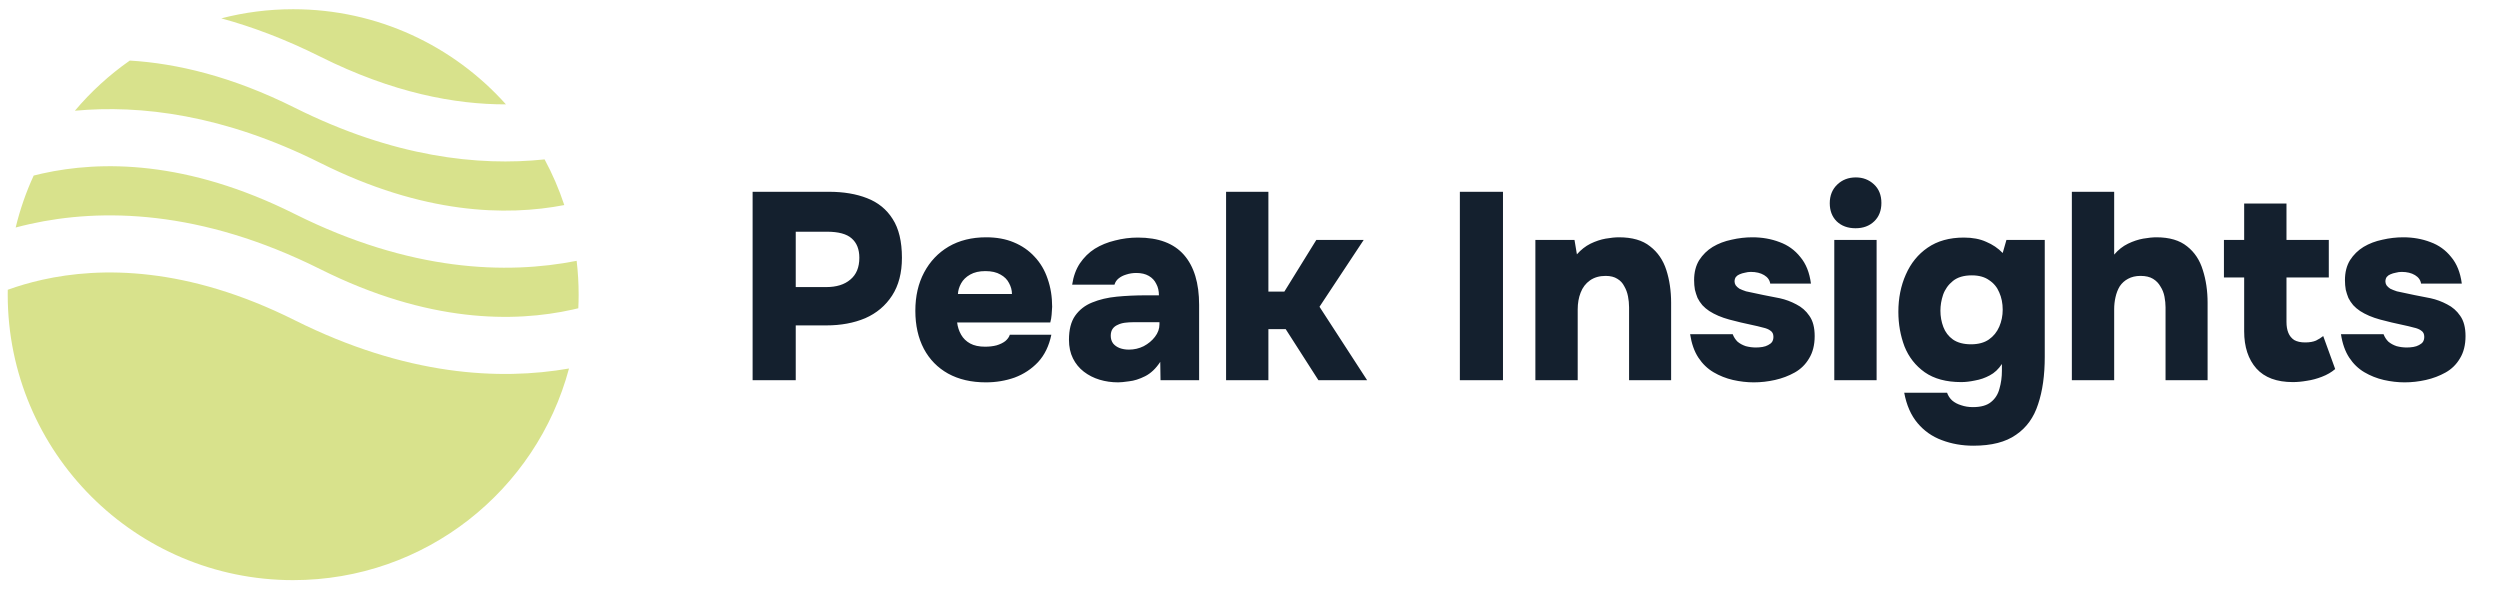
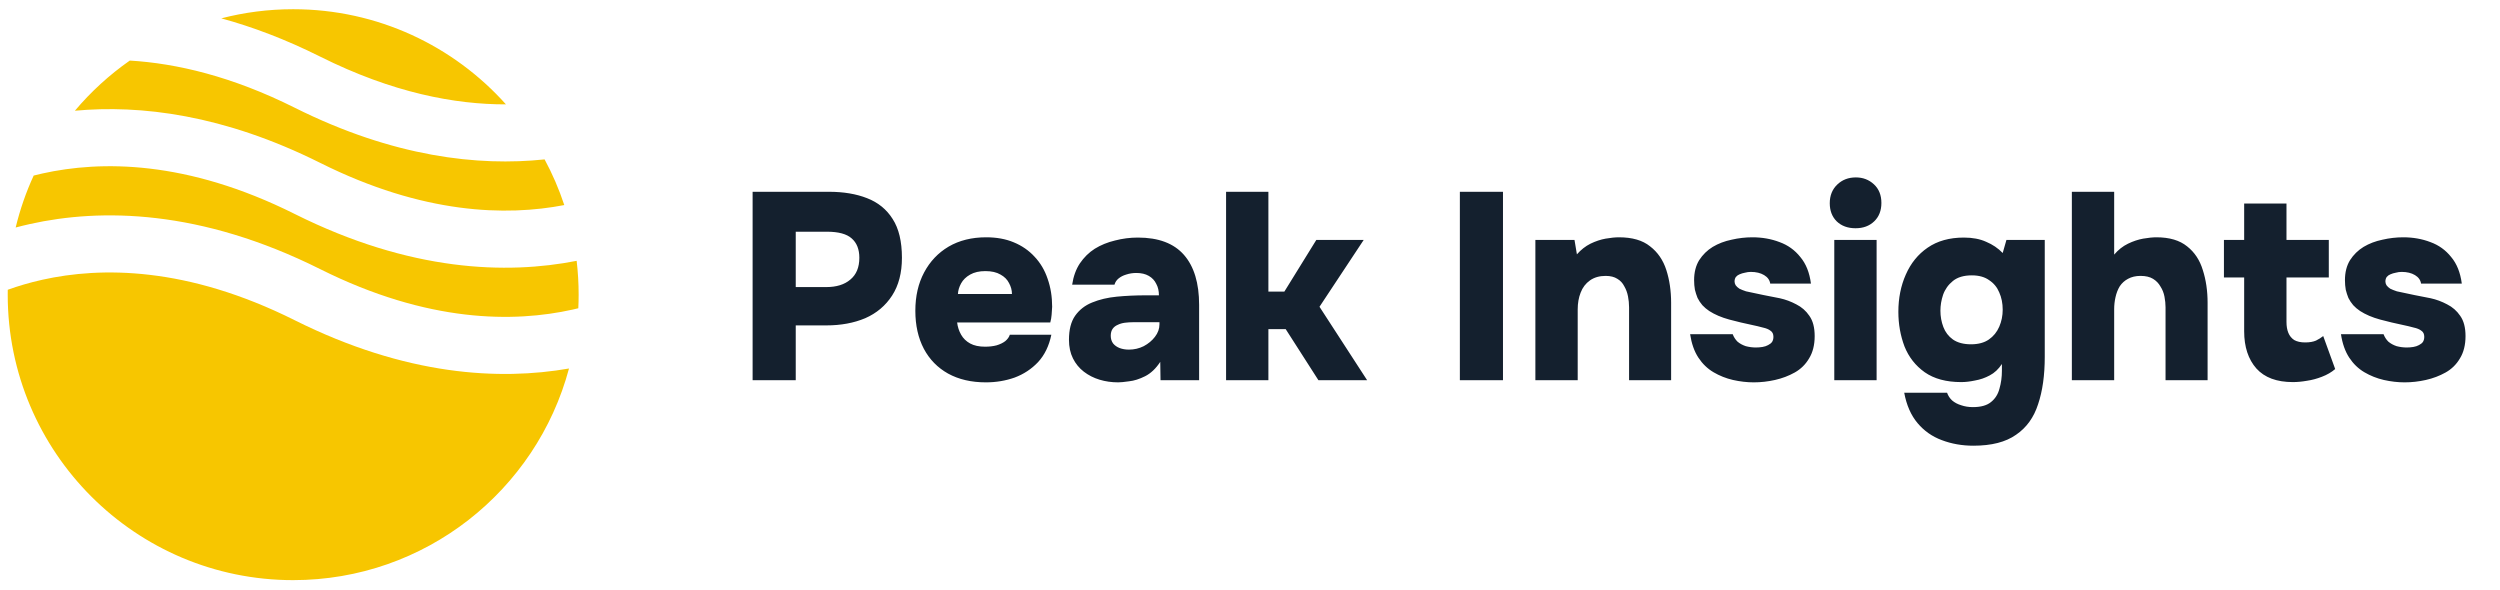
<svg xmlns="http://www.w3.org/2000/svg" width="263" height="62" viewBox="0 0 263 62" fill="none">
  <path d="M79.175 40V20.176H87.212C88.742 20.176 90.077 20.4 91.216 20.848C92.373 21.296 93.269 22.024 93.903 23.032C94.557 24.04 94.883 25.403 94.883 27.12C94.883 28.707 94.538 30.032 93.847 31.096C93.157 32.16 92.214 32.953 91.019 33.476C89.825 33.98 88.462 34.232 86.931 34.232H83.712V40H79.175ZM83.712 30.2H86.931C87.996 30.2 88.835 29.939 89.451 29.416C90.086 28.893 90.403 28.128 90.403 27.12C90.403 26.224 90.133 25.543 89.591 25.076C89.069 24.609 88.201 24.376 86.987 24.376H83.712V30.2ZM103.714 40.224C102.183 40.224 100.858 39.916 99.738 39.3C98.636 38.684 97.787 37.816 97.19 36.696C96.592 35.557 96.294 34.223 96.294 32.692C96.294 31.161 96.602 29.817 97.218 28.66C97.834 27.503 98.692 26.597 99.794 25.944C100.914 25.291 102.23 24.964 103.742 24.964C104.843 24.964 105.814 25.141 106.654 25.496C107.512 25.851 108.24 26.355 108.838 27.008C109.454 27.661 109.911 28.436 110.21 29.332C110.527 30.228 110.686 31.208 110.686 32.272C110.667 32.552 110.648 32.832 110.63 33.112C110.611 33.373 110.564 33.644 110.49 33.924H100.69C100.746 34.391 100.886 34.82 101.11 35.212C101.334 35.604 101.651 35.912 102.062 36.136C102.472 36.36 102.995 36.472 103.63 36.472C104.078 36.472 104.479 36.425 104.834 36.332C105.207 36.22 105.515 36.071 105.758 35.884C106 35.679 106.159 35.455 106.234 35.212H110.602C110.359 36.388 109.892 37.349 109.202 38.096C108.511 38.824 107.69 39.365 106.738 39.72C105.786 40.056 104.778 40.224 103.714 40.224ZM100.774 30.928H106.458C106.458 30.536 106.355 30.153 106.15 29.78C105.963 29.407 105.664 29.108 105.254 28.884C104.843 28.641 104.311 28.52 103.658 28.52C103.023 28.52 102.491 28.641 102.062 28.884C101.632 29.127 101.315 29.435 101.11 29.808C100.904 30.181 100.792 30.555 100.774 30.928ZM117.635 40.224C116.945 40.224 116.291 40.131 115.675 39.944C115.059 39.757 114.509 39.477 114.023 39.104C113.538 38.731 113.155 38.264 112.875 37.704C112.595 37.144 112.455 36.491 112.455 35.744C112.455 34.68 112.67 33.84 113.099 33.224C113.547 32.589 114.145 32.123 114.891 31.824C115.657 31.507 116.525 31.301 117.495 31.208C118.466 31.115 119.474 31.068 120.519 31.068H121.919C121.919 30.601 121.826 30.2 121.639 29.864C121.471 29.509 121.21 29.229 120.855 29.024C120.501 28.819 120.062 28.716 119.539 28.716C119.166 28.716 118.811 28.772 118.475 28.884C118.158 28.977 117.887 29.117 117.663 29.304C117.458 29.472 117.318 29.687 117.243 29.948H112.791C112.922 29.071 113.193 28.324 113.603 27.708C114.033 27.073 114.555 26.56 115.171 26.168C115.806 25.776 116.515 25.487 117.299 25.3C118.083 25.095 118.886 24.992 119.707 24.992C121.873 24.992 123.487 25.599 124.551 26.812C125.615 28.025 126.147 29.78 126.147 32.076V40H122.087L122.059 38.068C121.593 38.777 121.061 39.281 120.463 39.58C119.866 39.879 119.306 40.056 118.783 40.112C118.261 40.187 117.878 40.224 117.635 40.224ZM118.755 36.78C119.315 36.78 119.838 36.659 120.323 36.416C120.809 36.155 121.201 35.828 121.499 35.436C121.817 35.025 121.975 34.587 121.975 34.12V33.896H119.231C118.933 33.896 118.634 33.915 118.335 33.952C118.055 33.989 117.803 34.064 117.579 34.176C117.355 34.269 117.178 34.409 117.047 34.596C116.917 34.783 116.851 35.025 116.851 35.324C116.851 35.641 116.935 35.912 117.103 36.136C117.271 36.341 117.495 36.5 117.775 36.612C118.074 36.724 118.401 36.78 118.755 36.78ZM128.983 40V20.176H133.435V30.676H135.115L138.475 25.244H143.459L138.811 32.272L143.823 40H138.699L135.255 34.624H133.435V40H128.983ZM153.578 40V20.176H158.114V40H153.578ZM161.522 40V25.244H165.638L165.89 26.756C166.319 26.271 166.795 25.897 167.318 25.636C167.859 25.375 168.391 25.197 168.914 25.104C169.455 25.011 169.922 24.964 170.314 24.964C171.714 24.964 172.806 25.281 173.59 25.916C174.392 26.532 174.962 27.363 175.298 28.408C175.634 29.453 175.802 30.601 175.802 31.852V40H171.378V32.328C171.378 31.936 171.34 31.553 171.266 31.18C171.191 30.788 171.06 30.433 170.874 30.116C170.706 29.78 170.463 29.519 170.146 29.332C169.828 29.127 169.418 29.024 168.914 29.024C168.26 29.024 167.71 29.183 167.262 29.5C166.814 29.817 166.487 30.247 166.282 30.788C166.076 31.311 165.974 31.899 165.974 32.552V40H161.522ZM184.492 40.224C183.783 40.224 183.055 40.14 182.308 39.972C181.58 39.804 180.899 39.533 180.264 39.16C179.63 38.787 179.098 38.273 178.668 37.62C178.239 36.967 177.95 36.145 177.8 35.156H182.28C182.392 35.455 182.56 35.716 182.784 35.94C183.027 36.145 183.316 36.304 183.652 36.416C184.007 36.509 184.362 36.556 184.716 36.556C184.959 36.556 185.192 36.537 185.416 36.5C185.64 36.463 185.836 36.397 186.004 36.304C186.191 36.211 186.331 36.099 186.424 35.968C186.518 35.819 186.564 35.641 186.564 35.436C186.564 35.137 186.462 34.923 186.256 34.792C186.07 34.643 185.799 34.531 185.444 34.456C185.108 34.363 184.716 34.269 184.268 34.176C183.54 34.027 182.756 33.84 181.916 33.616C181.095 33.392 180.395 33.093 179.816 32.72C179.536 32.533 179.294 32.328 179.088 32.104C178.883 31.861 178.715 31.609 178.584 31.348C178.472 31.068 178.379 30.779 178.304 30.48C178.248 30.163 178.22 29.827 178.22 29.472C178.22 28.651 178.398 27.951 178.752 27.372C179.126 26.793 179.602 26.327 180.18 25.972C180.778 25.617 181.44 25.365 182.168 25.216C182.896 25.048 183.624 24.964 184.352 24.964C185.379 24.964 186.331 25.132 187.208 25.468C188.086 25.785 188.814 26.308 189.392 27.036C189.99 27.745 190.363 28.679 190.512 29.836H186.228C186.172 29.463 185.958 29.164 185.584 28.94C185.211 28.716 184.744 28.604 184.184 28.604C183.979 28.604 183.774 28.632 183.568 28.688C183.363 28.725 183.176 28.781 183.008 28.856C182.859 28.912 182.728 29.005 182.616 29.136C182.523 29.267 182.476 29.425 182.476 29.612C182.476 29.743 182.514 29.873 182.588 30.004C182.682 30.135 182.812 30.256 182.98 30.368C183.167 30.461 183.4 30.555 183.68 30.648C184.315 30.779 184.931 30.909 185.528 31.04C186.126 31.152 186.695 31.264 187.236 31.376C187.834 31.507 188.412 31.721 188.972 32.02C189.532 32.3 189.99 32.701 190.344 33.224C190.718 33.747 190.904 34.456 190.904 35.352C190.904 36.285 190.708 37.069 190.316 37.704C189.943 38.339 189.439 38.833 188.804 39.188C188.17 39.543 187.479 39.804 186.732 39.972C185.986 40.14 185.239 40.224 184.492 40.224ZM192.967 40V25.244H197.419V40H192.967ZM195.207 24.012C194.386 24.012 193.723 23.769 193.219 23.284C192.734 22.799 192.491 22.164 192.491 21.38C192.491 20.577 192.752 19.924 193.275 19.42C193.798 18.916 194.451 18.664 195.235 18.664C195.982 18.664 196.616 18.907 197.139 19.392C197.662 19.877 197.923 20.531 197.923 21.352C197.923 22.155 197.671 22.799 197.167 23.284C196.663 23.769 196.01 24.012 195.207 24.012ZM207.604 46.888C206.409 46.888 205.299 46.692 204.272 46.3C203.264 45.927 202.415 45.329 201.724 44.508C201.033 43.687 200.567 42.623 200.324 41.316H204.832C204.944 41.633 205.121 41.904 205.364 42.128C205.625 42.352 205.943 42.52 206.316 42.632C206.689 42.763 207.1 42.828 207.548 42.828C208.388 42.828 209.023 42.651 209.452 42.296C209.9 41.941 210.199 41.465 210.348 40.868C210.516 40.289 210.6 39.673 210.6 39.02V38.292C210.245 38.833 209.816 39.235 209.312 39.496C208.827 39.757 208.313 39.935 207.772 40.028C207.249 40.14 206.764 40.196 206.316 40.196C204.748 40.196 203.469 39.851 202.48 39.16C201.509 38.469 200.8 37.564 200.352 36.444C199.923 35.305 199.708 34.092 199.708 32.804C199.708 31.367 199.969 30.06 200.492 28.884C201.015 27.689 201.78 26.747 202.788 26.056C203.815 25.347 205.084 24.992 206.596 24.992C207.511 24.992 208.295 25.141 208.948 25.44C209.62 25.72 210.199 26.112 210.684 26.616L211.076 25.244H215.108V37.536C215.108 39.477 214.875 41.139 214.408 42.52C213.96 43.92 213.185 44.993 212.084 45.74C211.001 46.505 209.508 46.888 207.604 46.888ZM207.352 36.22C208.117 36.22 208.743 36.052 209.228 35.716C209.713 35.38 210.077 34.932 210.32 34.372C210.563 33.812 210.684 33.215 210.684 32.58C210.684 31.908 210.563 31.301 210.32 30.76C210.096 30.219 209.741 29.789 209.256 29.472C208.789 29.136 208.183 28.968 207.436 28.968C206.596 28.968 205.933 29.164 205.448 29.556C204.963 29.948 204.617 30.433 204.412 31.012C204.225 31.572 204.132 32.132 204.132 32.692C204.132 33.289 204.235 33.859 204.44 34.4C204.645 34.941 204.981 35.38 205.448 35.716C205.933 36.052 206.568 36.22 207.352 36.22ZM217.959 40V20.176H222.411V26.784C222.841 26.28 223.326 25.897 223.867 25.636C224.409 25.375 224.941 25.197 225.463 25.104C226.005 25.011 226.471 24.964 226.863 24.964C228.226 24.964 229.299 25.281 230.083 25.916C230.867 26.532 231.418 27.363 231.735 28.408C232.071 29.453 232.239 30.601 232.239 31.852V40H227.815V32.328C227.815 31.973 227.778 31.6 227.703 31.208C227.629 30.816 227.489 30.461 227.283 30.144C227.097 29.808 226.835 29.537 226.499 29.332C226.163 29.127 225.725 29.024 225.183 29.024C224.679 29.024 224.241 29.127 223.867 29.332C223.513 29.519 223.223 29.78 222.999 30.116C222.794 30.452 222.645 30.835 222.551 31.264C222.458 31.675 222.411 32.095 222.411 32.524V40H217.959ZM241.21 40.196C239.511 40.196 238.232 39.72 237.374 38.768C236.515 37.797 236.086 36.491 236.086 34.848V29.192H233.958V25.244H236.086V21.408H240.538V25.244H244.99V29.192H240.538V33.868C240.538 34.316 240.603 34.699 240.734 35.016C240.864 35.333 241.07 35.585 241.35 35.772C241.648 35.94 242.031 36.024 242.498 36.024C242.964 36.024 243.347 35.959 243.646 35.828C243.944 35.679 244.196 35.52 244.402 35.352L245.662 38.824C245.27 39.16 244.803 39.431 244.262 39.636C243.739 39.841 243.216 39.981 242.694 40.056C242.171 40.149 241.676 40.196 241.21 40.196ZM252.961 40.224C252.252 40.224 251.524 40.14 250.777 39.972C250.049 39.804 249.368 39.533 248.733 39.16C248.098 38.787 247.566 38.273 247.137 37.62C246.708 36.967 246.418 36.145 246.269 35.156H250.749C250.861 35.455 251.029 35.716 251.253 35.94C251.496 36.145 251.785 36.304 252.121 36.416C252.476 36.509 252.83 36.556 253.185 36.556C253.428 36.556 253.661 36.537 253.885 36.5C254.109 36.463 254.305 36.397 254.473 36.304C254.66 36.211 254.8 36.099 254.893 35.968C254.986 35.819 255.033 35.641 255.033 35.436C255.033 35.137 254.93 34.923 254.725 34.792C254.538 34.643 254.268 34.531 253.913 34.456C253.577 34.363 253.185 34.269 252.737 34.176C252.009 34.027 251.225 33.84 250.385 33.616C249.564 33.392 248.864 33.093 248.285 32.72C248.005 32.533 247.762 32.328 247.557 32.104C247.352 31.861 247.184 31.609 247.053 31.348C246.941 31.068 246.848 30.779 246.773 30.48C246.717 30.163 246.689 29.827 246.689 29.472C246.689 28.651 246.866 27.951 247.221 27.372C247.594 26.793 248.07 26.327 248.649 25.972C249.246 25.617 249.909 25.365 250.637 25.216C251.365 25.048 252.093 24.964 252.821 24.964C253.848 24.964 254.8 25.132 255.677 25.468C256.554 25.785 257.282 26.308 257.861 27.036C258.458 27.745 258.832 28.679 258.981 29.836H254.697C254.641 29.463 254.426 29.164 254.053 28.94C253.68 28.716 253.213 28.604 252.653 28.604C252.448 28.604 252.242 28.632 252.037 28.688C251.832 28.725 251.645 28.781 251.477 28.856C251.328 28.912 251.197 29.005 251.085 29.136C250.992 29.267 250.945 29.425 250.945 29.612C250.945 29.743 250.982 29.873 251.057 30.004C251.15 30.135 251.281 30.256 251.449 30.368C251.636 30.461 251.869 30.555 252.149 30.648C252.784 30.779 253.4 30.909 253.997 31.04C254.594 31.152 255.164 31.264 255.705 31.376C256.302 31.507 256.881 31.721 257.441 32.02C258.001 32.3 258.458 32.701 258.813 33.224C259.186 33.747 259.373 34.456 259.373 35.352C259.373 36.285 259.177 37.069 258.785 37.704C258.412 38.339 257.908 38.833 257.273 39.188C256.638 39.543 255.948 39.804 255.201 39.972C254.454 40.14 253.708 40.224 252.961 40.224Z" fill="#14202E" />
-   <path fill-rule="evenodd" clip-rule="evenodd" d="M13.654 6.372C11.506 7.874 9.564 9.65 7.878 11.649C14.768 11.009 23.523 12.054 33.687 17.136C44.541 22.563 53.281 22.746 59.363 21.573C58.811 19.902 58.116 18.296 57.293 16.769C50.331 17.504 41.404 16.532 31.001 11.33C24.395 8.027 18.572 6.667 13.654 6.372ZM53.226 10.98C47.727 4.836 39.736 0.97 30.843 0.97C28.231 0.97 25.696 1.303 23.28 1.93C26.552 2.823 30.029 4.129 33.687 5.958C41.303 9.767 47.879 10.993 53.226 10.98ZM60.664 27.439C53.315 28.89 43.168 28.592 31.001 22.508C19.626 16.821 10.573 16.892 4.467 18.249C4.152 18.319 3.844 18.393 3.544 18.469C2.744 20.208 2.106 22.036 1.648 23.935C2.137 23.804 2.643 23.68 3.164 23.564C10.572 21.918 21.038 21.989 33.687 28.314C45.062 34.001 54.115 33.93 60.221 32.573C60.43 32.526 60.636 32.478 60.839 32.429C60.861 31.955 60.873 31.479 60.873 31C60.873 29.795 60.802 28.607 60.664 27.439ZM59.859 38.766C52.582 40.038 42.73 39.55 31.001 33.686C19.626 27.998 10.573 28.07 4.467 29.427C3.112 29.728 1.892 30.095 0.817 30.482C0.814 30.654 0.812 30.827 0.812 31C0.812 47.585 14.257 61.03 30.843 61.03C44.742 61.03 56.436 51.587 59.859 38.766Z" fill="#D8E28C" />
+   <path fill-rule="evenodd" clip-rule="evenodd" d="M13.654 6.372C11.506 7.874 9.564 9.65 7.878 11.649C14.768 11.009 23.523 12.054 33.687 17.136C44.541 22.563 53.281 22.746 59.363 21.573C58.811 19.902 58.116 18.296 57.293 16.769C50.331 17.504 41.404 16.532 31.001 11.33C24.395 8.027 18.572 6.667 13.654 6.372ZM53.226 10.98C47.727 4.836 39.736 0.97 30.843 0.97C28.231 0.97 25.696 1.303 23.28 1.93C26.552 2.823 30.029 4.129 33.687 5.958C41.303 9.767 47.879 10.993 53.226 10.98ZM60.664 27.439C53.315 28.89 43.168 28.592 31.001 22.508C19.626 16.821 10.573 16.892 4.467 18.249C4.152 18.319 3.844 18.393 3.544 18.469C2.744 20.208 2.106 22.036 1.648 23.935C2.137 23.804 2.643 23.68 3.164 23.564C10.572 21.918 21.038 21.989 33.687 28.314C45.062 34.001 54.115 33.93 60.221 32.573C60.43 32.526 60.636 32.478 60.839 32.429C60.861 31.955 60.873 31.479 60.873 31C60.873 29.795 60.802 28.607 60.664 27.439ZM59.859 38.766C52.582 40.038 42.73 39.55 31.001 33.686C19.626 27.998 10.573 28.07 4.467 29.427C3.112 29.728 1.892 30.095 0.817 30.482C0.814 30.654 0.812 30.827 0.812 31C0.812 47.585 14.257 61.03 30.843 61.03C44.742 61.03 56.436 51.587 59.859 38.766Z" fill="#F7C600" />
</svg>
